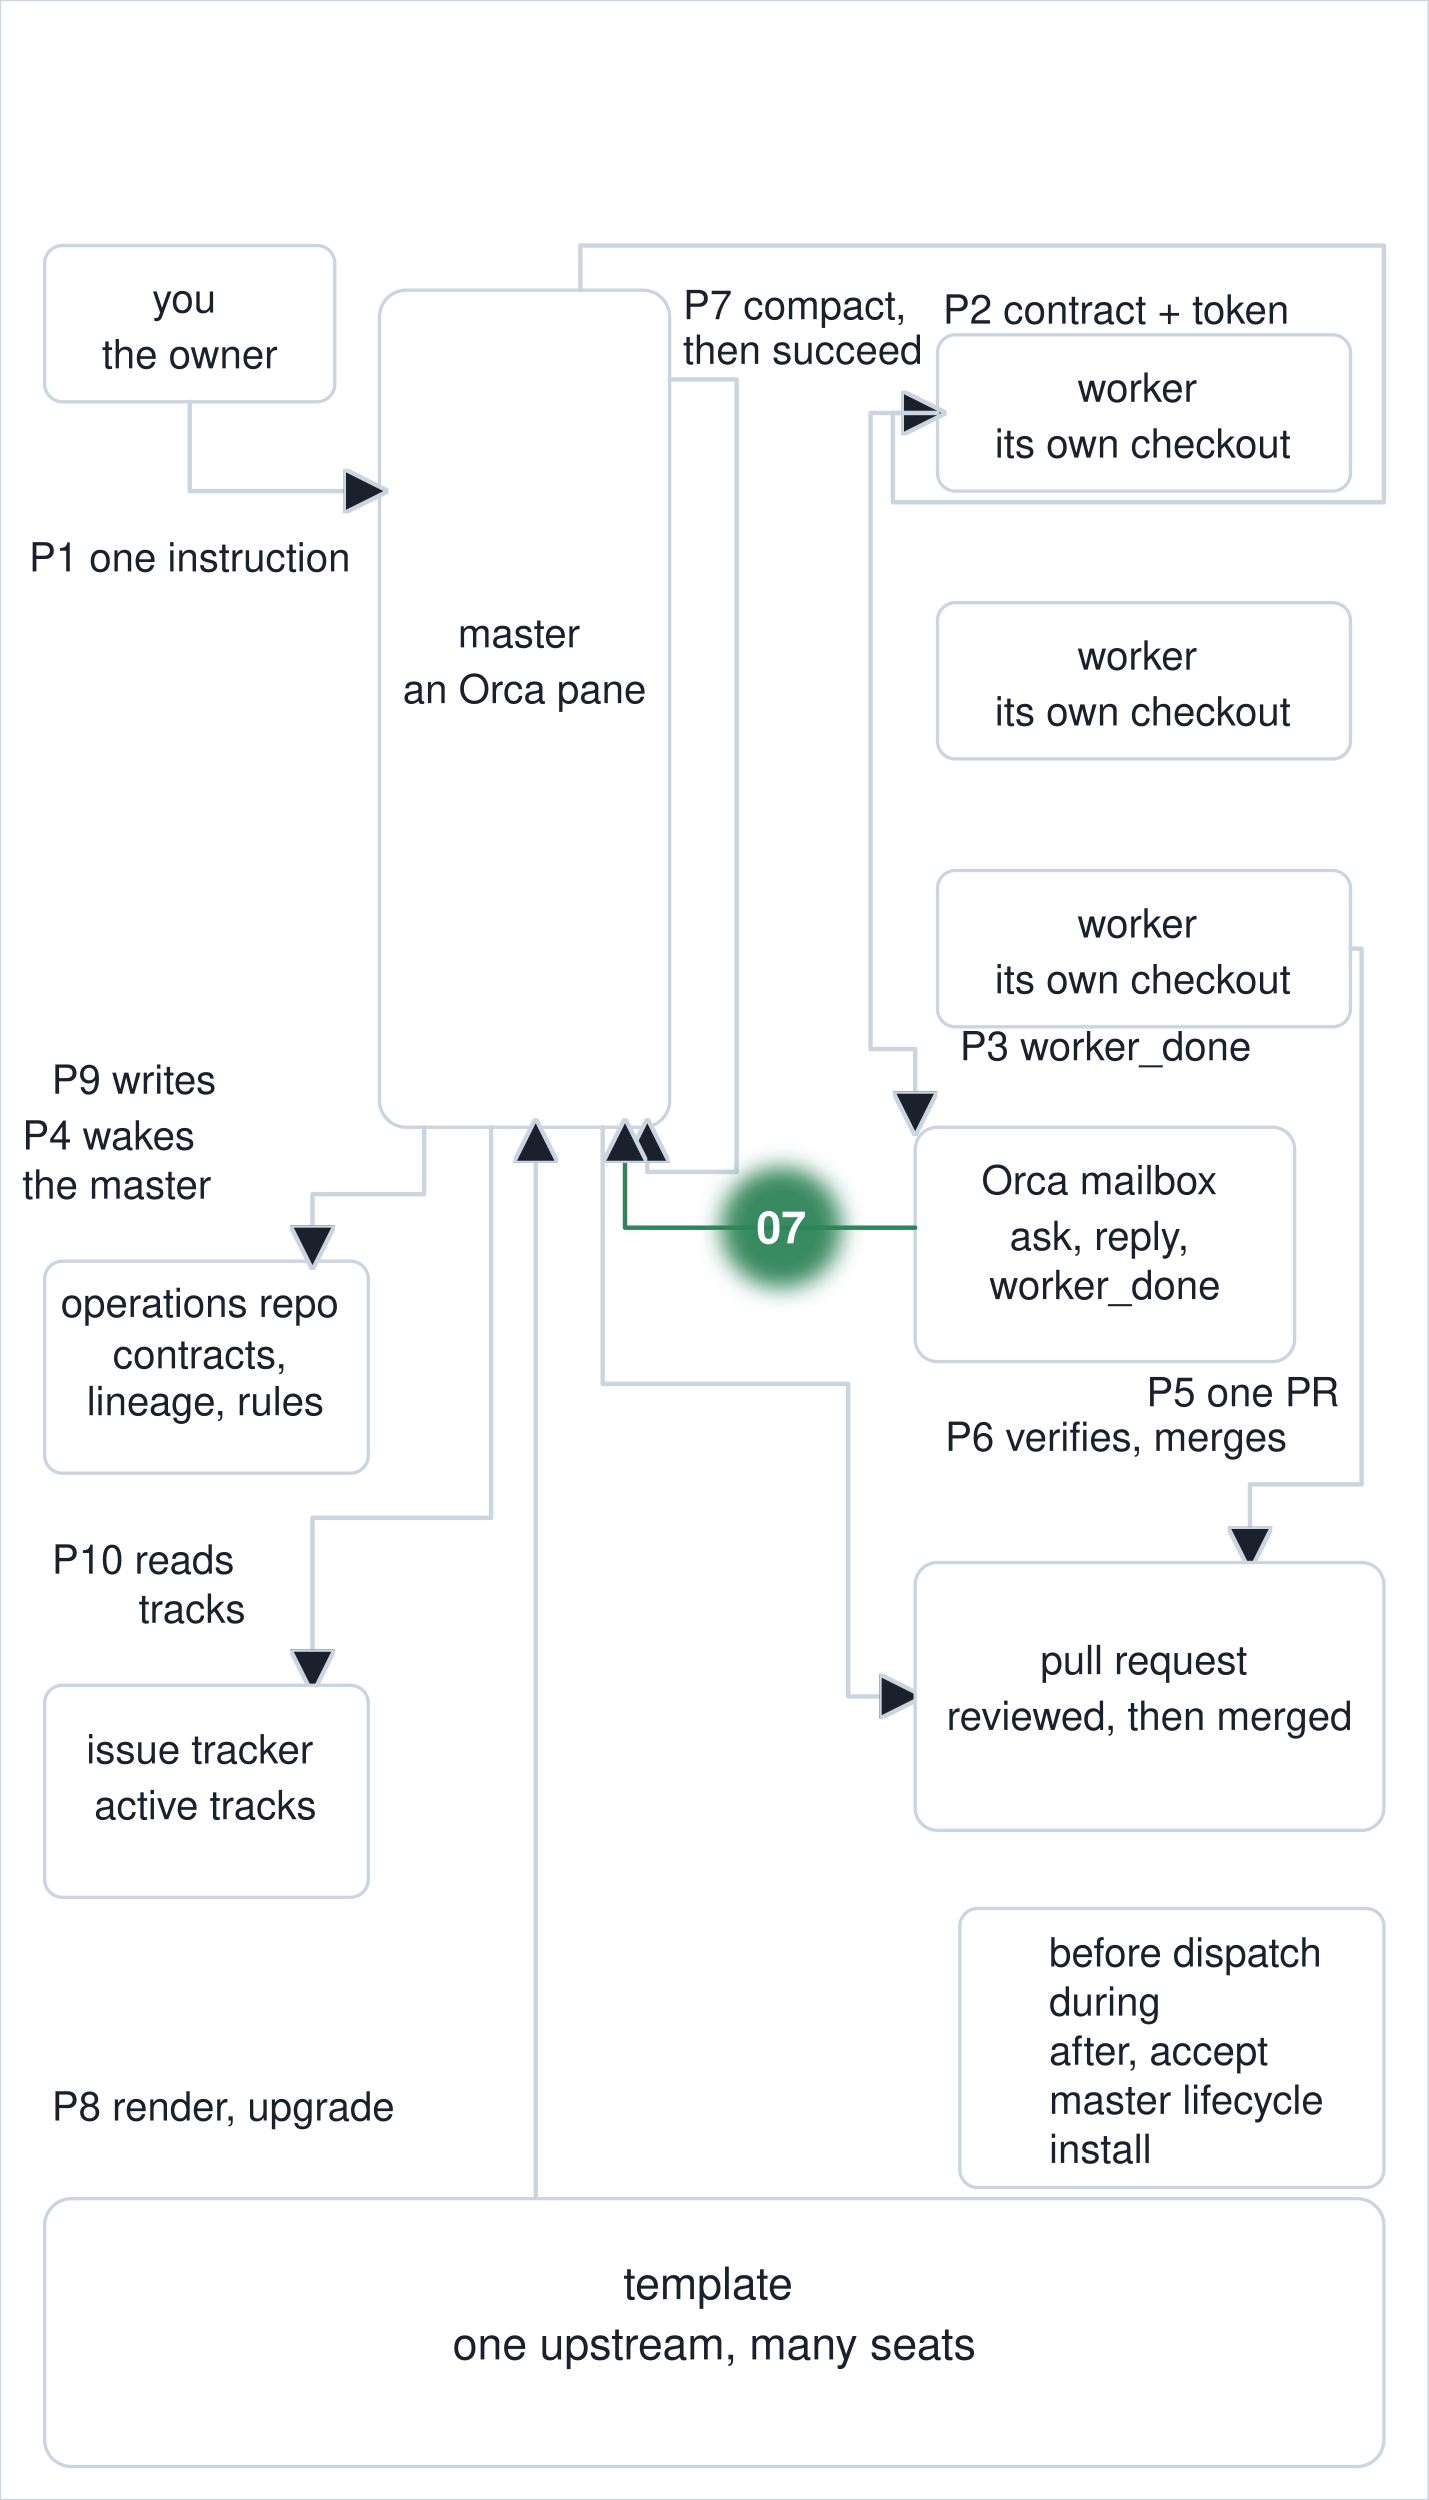
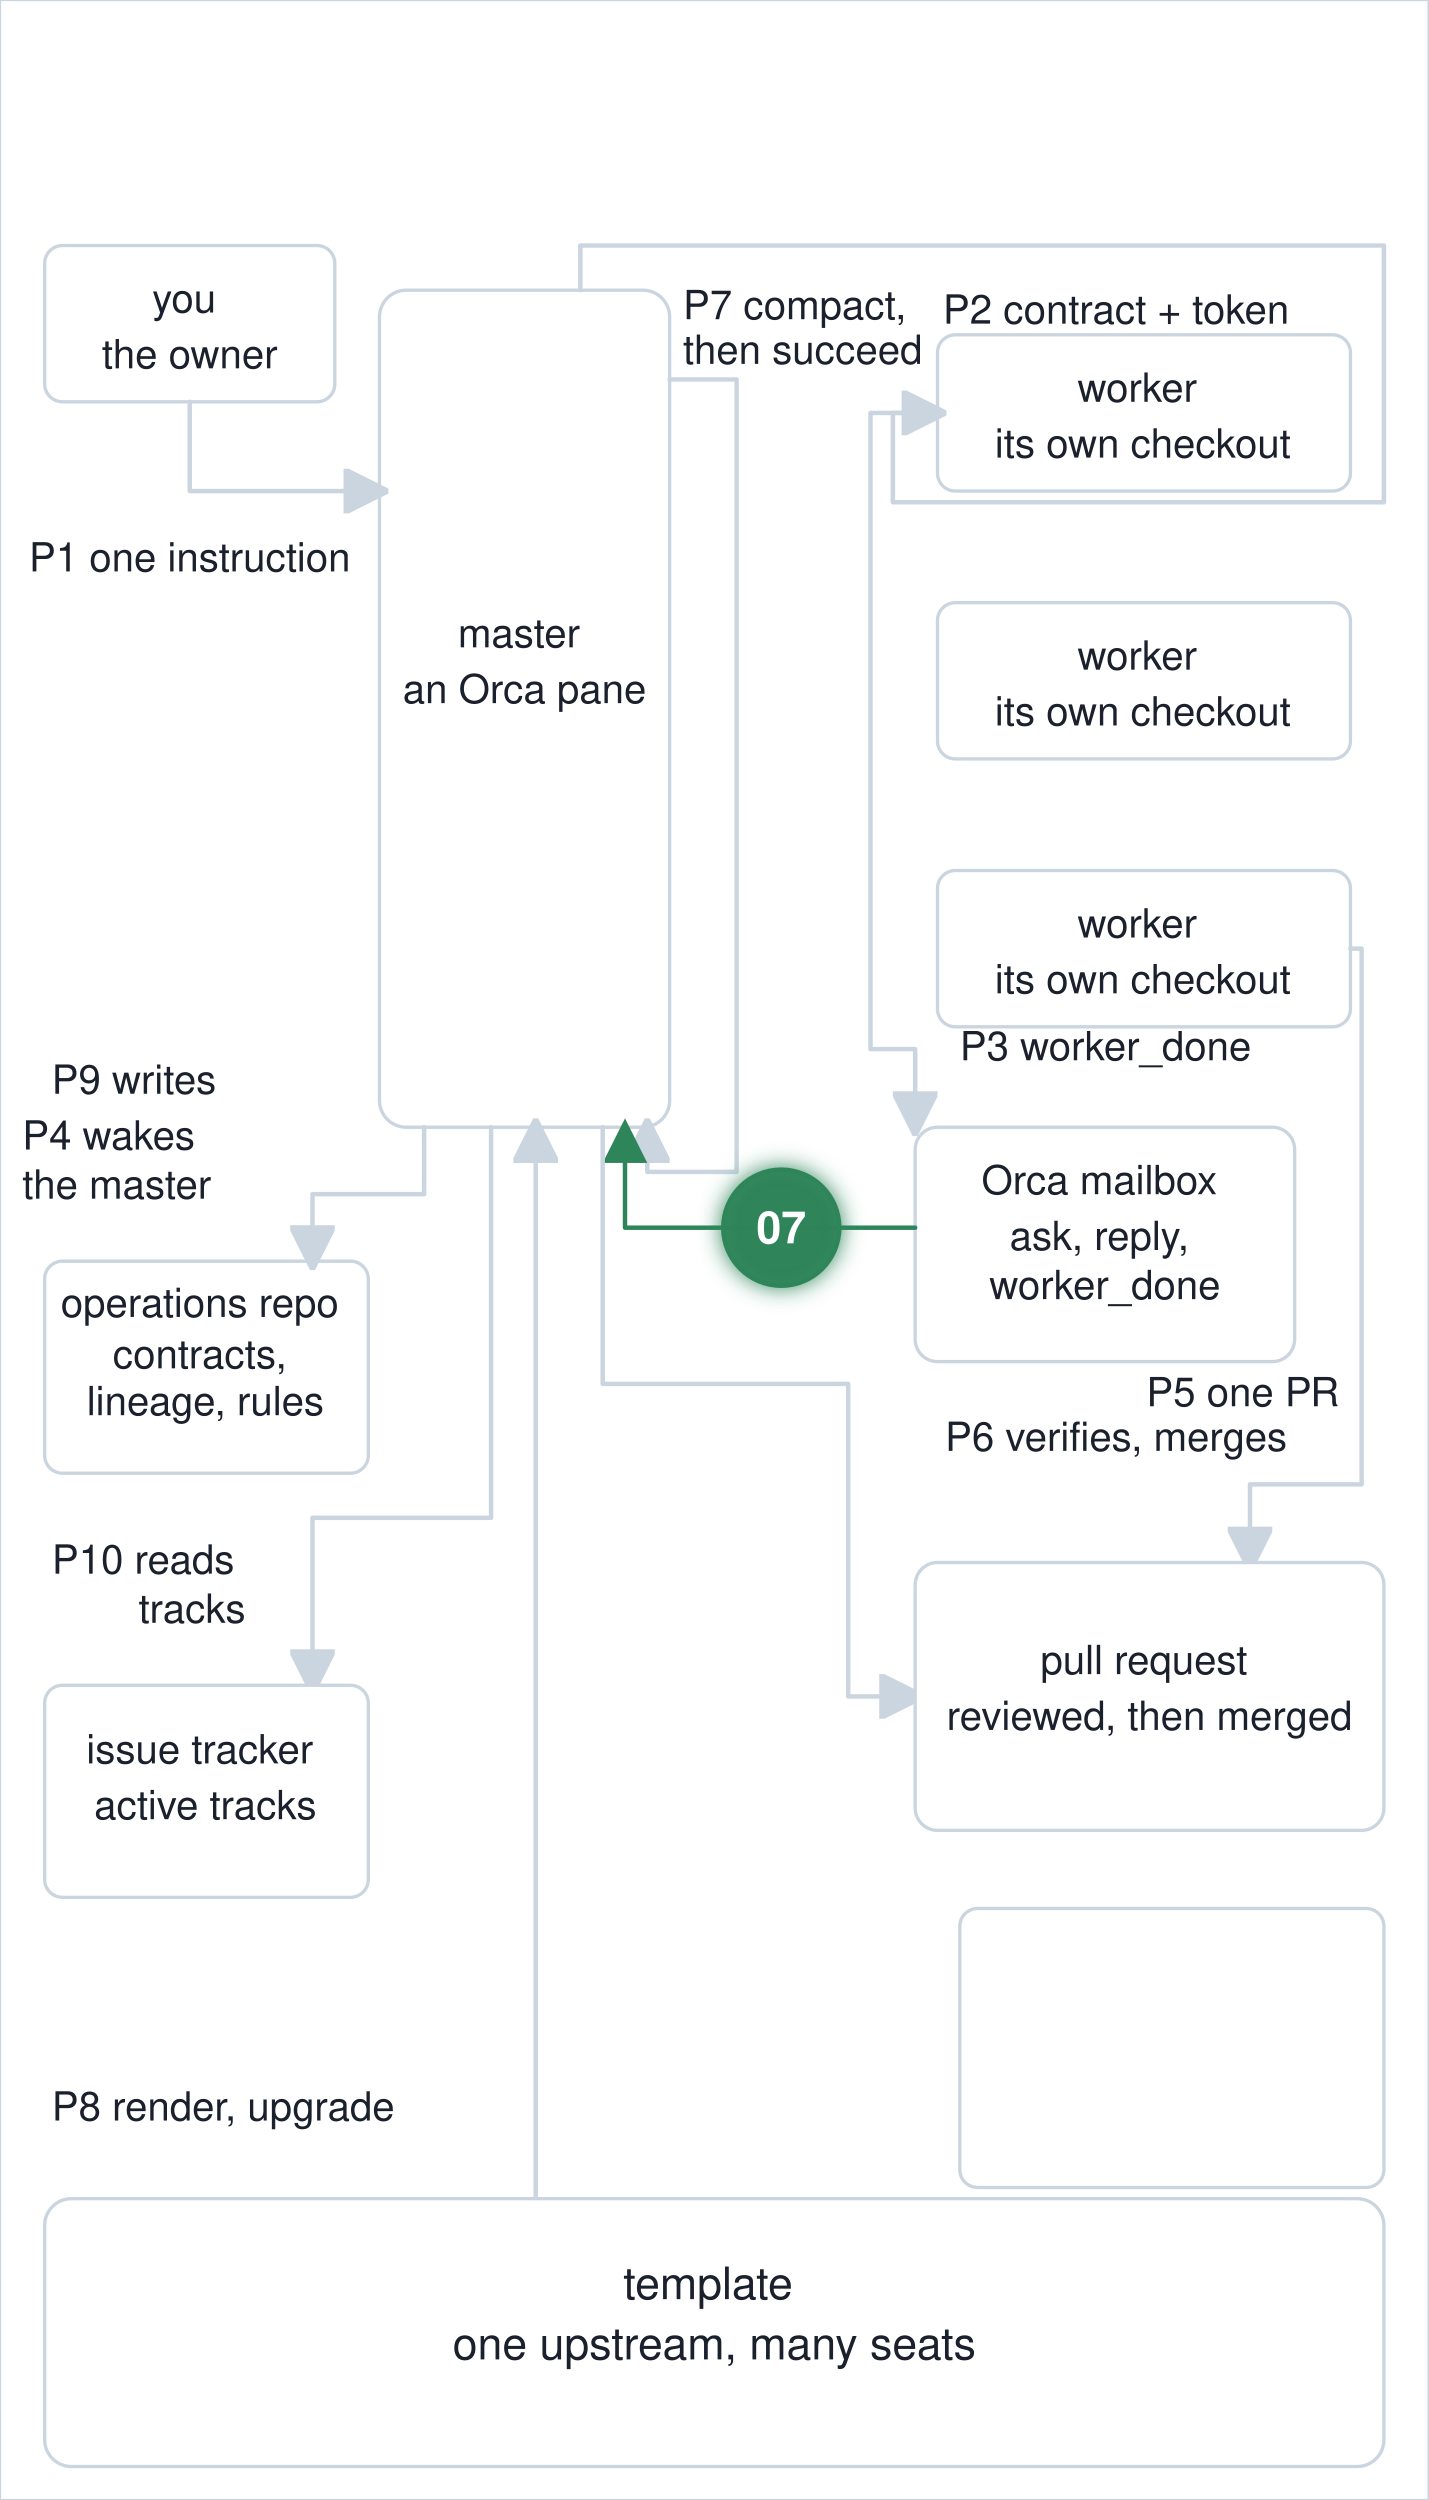
<svg xmlns="http://www.w3.org/2000/svg" width="640" height="1120" viewBox="0 0 640 1120" font-family="Helvetica, Arial, sans-serif">
  <defs>
    <marker id="system-arrow" markerWidth="10" markerHeight="10" refX="8" refY="5" orient="auto">
-       <path d="M0,0 L10,5 L0,10 z" fill="#1a202c" stroke="#cbd5e0" />
+       <path d="M0,0 L10,5 L0,10 z" fill="#cbd5e0" stroke="#cbd5e0" />
    </marker>
-     <filter id="glow-unit-07" x="-50%" y="-50%" width="200%" height="200%">
+     <marker id="highlight-arrow-07" markerWidth="10" markerHeight="10" refX="8" refY="5" orient="auto">
+       <path d="M0,0 L10,5 L0,10 z" fill="#2f855a" />
+     </marker>
+     <filter id="glow-07" x="-50%" y="-50%" width="200%" height="200%">
      <feGaussianBlur in="SourceGraphic" stdDeviation="5" result="coloredBlur" />
+       <feMerge>
+         <feMergeNode in="coloredBlur" />
+         <feMergeNode in="SourceGraphic" />
+       </feMerge>
    </filter>
  </defs>
  <rect width="640" height="1120" fill="#ffffff" stroke="#cbd5e0" />
  <rect x="20" y="110" width="130" height="70" rx="8" fill="#ffffff" stroke="#cbd5e0" stroke-width="1.5" />
  <text x="85" y="140" text-anchor="middle" font-size="18" fill="#1a202c">
    <tspan x="85" dy="0">you</tspan>
    <tspan x="85" dy="25">the owner</tspan>
  </text>
  <rect x="170" y="130" width="130" height="375" rx="12" fill="#ffffff" stroke="#cbd5e0" stroke-width="1.5" />
  <text x="235" y="290" text-anchor="middle" font-size="18" fill="#1a202c">
    <tspan x="235" dy="0">master</tspan>
    <tspan x="235" dy="25">an Orca pane</tspan>
  </text>
  <rect x="420" y="150" width="185" height="70" rx="8" fill="#ffffff" stroke="#cbd5e0" stroke-width="1.5" />
  <text x="512" y="180" text-anchor="middle" font-size="18" fill="#1a202c">
    <tspan x="512" dy="0">worker</tspan>
    <tspan x="512" dy="25">its own checkout</tspan>
  </text>
  <rect x="420" y="270" width="185" height="70" rx="8" fill="#ffffff" stroke="#cbd5e0" stroke-width="1.5" />
  <text x="512" y="300" text-anchor="middle" font-size="18" fill="#1a202c">
    <tspan x="512" dy="0">worker</tspan>
    <tspan x="512" dy="25">its own checkout</tspan>
  </text>
  <rect x="420" y="390" width="185" height="70" rx="8" fill="#ffffff" stroke="#cbd5e0" stroke-width="1.5" />
  <text x="512" y="420" text-anchor="middle" font-size="18" fill="#1a202c">
    <tspan x="512" dy="0">worker</tspan>
    <tspan x="512" dy="25">its own checkout</tspan>
  </text>
  <path id="P1" d="M85 180 V220 H170" fill="none" stroke="#cbd5e0" stroke-width="2" stroke-linejoin="round" stroke-linecap="round" marker-end="url(#system-arrow)" />
  <text x="85" y="256" text-anchor="middle" font-size="18" fill="#1a202c">P1 one instruction</text>
  <path id="P2" d="M260 130 V110 H620 V225 H400 V185 H420" fill="none" stroke="#cbd5e0" stroke-width="2" stroke-linejoin="round" stroke-linecap="round" marker-end="url(#system-arrow)" />
  <text x="500" y="145" text-anchor="middle" font-size="18" fill="#1a202c">P2 contract + token</text>
  <path id="P7" d="M300 170 H330 V525 H290 V505" fill="none" stroke="#cbd5e0" stroke-width="2" stroke-linejoin="round" stroke-linecap="round" marker-end="url(#system-arrow)" />
  <text x="306" y="143" text-anchor="start" font-size="18" fill="#1a202c">
    <tspan x="306" dy="0">P7 compact,</tspan>
    <tspan x="306" dy="20">then succeed</tspan>
  </text>
  <path id="P3" d="M420 185 H390 V470 H410 V505" fill="none" stroke="#cbd5e0" stroke-width="2" stroke-linejoin="round" stroke-linecap="round" marker-end="url(#system-arrow)" />
  <text x="430" y="475" text-anchor="start" font-size="18" fill="#1a202c">P3 worker_done</text>
  <rect x="410" y="505" width="170" height="105" rx="10" fill="#ffffff" stroke="#cbd5e0" stroke-width="1.5" />
  <text x="495" y="535" text-anchor="middle" font-size="18" fill="#1a202c">
    <tspan x="495" dy="0">Orca mailbox</tspan>
    <tspan x="495" dy="25">ask, reply,</tspan>
    <tspan x="495" dy="22">worker_done</tspan>
  </text>
-   <path id="P4" d="M410 550 H280 V505" fill="none" stroke="#2f855a" stroke-width="2" stroke-linejoin="round" stroke-linecap="round" marker-end="url(#system-arrow)" />
+   <path id="P4" d="M410 550 H280 V505" fill="none" stroke="#2f855a" stroke-width="2" stroke-linejoin="round" stroke-linecap="round" marker-end="url(#highlight-arrow-07)" />
  <text x="10" y="515" text-anchor="start" font-size="18" fill="#1a202c">
    <tspan x="10" dy="0">P4 wakes</tspan>
    <tspan x="10" dy="22">the master</tspan>
  </text>
-   <circle id="check-07" cx="350" cy="550" r="26" fill="#2f855a" stroke="#2f855a" stroke-width="2" fill-opacity="0.95" filter="url(#glow-unit-07)" />
+   <circle id="check-07" cx="350" cy="550" r="26" fill="#2f855a" stroke="#2f855a" stroke-width="2" fill-opacity="0.95" filter="url(#glow-07)" />
  <text x="350" y="557" text-anchor="middle" font-size="20" font-weight="bold" fill="#ffffff">07</text>
  <path id="P5" d="M605 425 H610 V665 H560 V700" fill="none" stroke="#cbd5e0" stroke-width="2" stroke-linejoin="round" stroke-linecap="round" marker-end="url(#system-arrow)" />
  <text x="600" y="630" text-anchor="end" font-size="18" fill="#1a202c">P5 one PR</text>
  <path id="P6" d="M270 505 V620 H380 V760 H410" fill="none" stroke="#cbd5e0" stroke-width="2" stroke-linejoin="round" stroke-linecap="round" marker-end="url(#system-arrow)" />
  <text x="500" y="650" text-anchor="middle" font-size="18" fill="#1a202c">P6 verifies, merges</text>
  <rect x="20" y="565" width="145" height="95" rx="8" fill="#ffffff" stroke="#cbd5e0" stroke-width="1.5" />
  <text x="92" y="590" text-anchor="middle" font-size="18" fill="#1a202c">
    <tspan x="92" dy="0">operations repo</tspan>
    <tspan x="92" dy="23">contracts,</tspan>
    <tspan x="92" dy="21">lineage, rules</tspan>
  </text>
  <path id="P9" d="M190 505 V535 H140 V565" fill="none" stroke="#cbd5e0" stroke-width="2" stroke-linejoin="round" stroke-linecap="round" marker-end="url(#system-arrow)" />
  <text x="60" y="490" text-anchor="middle" font-size="18" fill="#1a202c">P9 writes</text>
  <path id="P10" d="M220 505 V680 H140 V755" fill="none" stroke="#cbd5e0" stroke-width="2" stroke-linejoin="round" stroke-linecap="round" marker-end="url(#system-arrow)" />
  <text x="110" y="705" text-anchor="end" font-size="18" fill="#1a202c">
    <tspan x="110" dy="0">P10 reads</tspan>
    <tspan x="110" dy="22">tracks</tspan>
  </text>
  <rect x="20" y="755" width="145" height="95" rx="8" fill="#ffffff" stroke="#cbd5e0" stroke-width="1.5" />
  <text x="92" y="790" text-anchor="middle" font-size="18" fill="#1a202c">
    <tspan x="92" dy="0">issue tracker</tspan>
    <tspan x="92" dy="25">active tracks</tspan>
  </text>
  <rect x="410" y="700" width="210" height="120" rx="10" fill="#ffffff" stroke="#cbd5e0" stroke-width="1.5" />
  <text x="515" y="750" text-anchor="middle" font-size="18" fill="#1a202c">
    <tspan x="515" dy="0">pull request</tspan>
    <tspan x="515" dy="25">reviewed, then merged</tspan>
  </text>
  <path id="P8" d="M240 985 V505" fill="none" stroke="#cbd5e0" stroke-width="2" stroke-linejoin="round" stroke-linecap="round" marker-end="url(#system-arrow)" />
  <text x="100" y="950" text-anchor="middle" font-size="18" fill="#1a202c">P8 render, upgrade</text>
  <rect x="430" y="855" width="190" height="125" rx="8" fill="#ffffff" stroke="#cbd5e0" stroke-width="1.5" />
-   <text x="470" y="881" font-size="18" fill="#1a202c">before dispatch</text>
-   <text x="470" y="903" font-size="18" fill="#1a202c">during</text>
-   <text x="470" y="925" font-size="18" fill="#1a202c">after, accept</text>
-   <text x="470" y="947" font-size="18" fill="#1a202c">master lifecycle</text>
-   <text x="470" y="969" font-size="18" fill="#1a202c">install</text>
  <rect x="20" y="985" width="600" height="120" rx="12" fill="#ffffff" stroke="#cbd5e0" stroke-width="1.5" />
  <text x="320" y="1030" text-anchor="middle" font-size="20" fill="#1a202c">
    <tspan x="320" dy="0">template</tspan>
    <tspan x="320" dy="27">one upstream, many seats</tspan>
  </text>
</svg>
